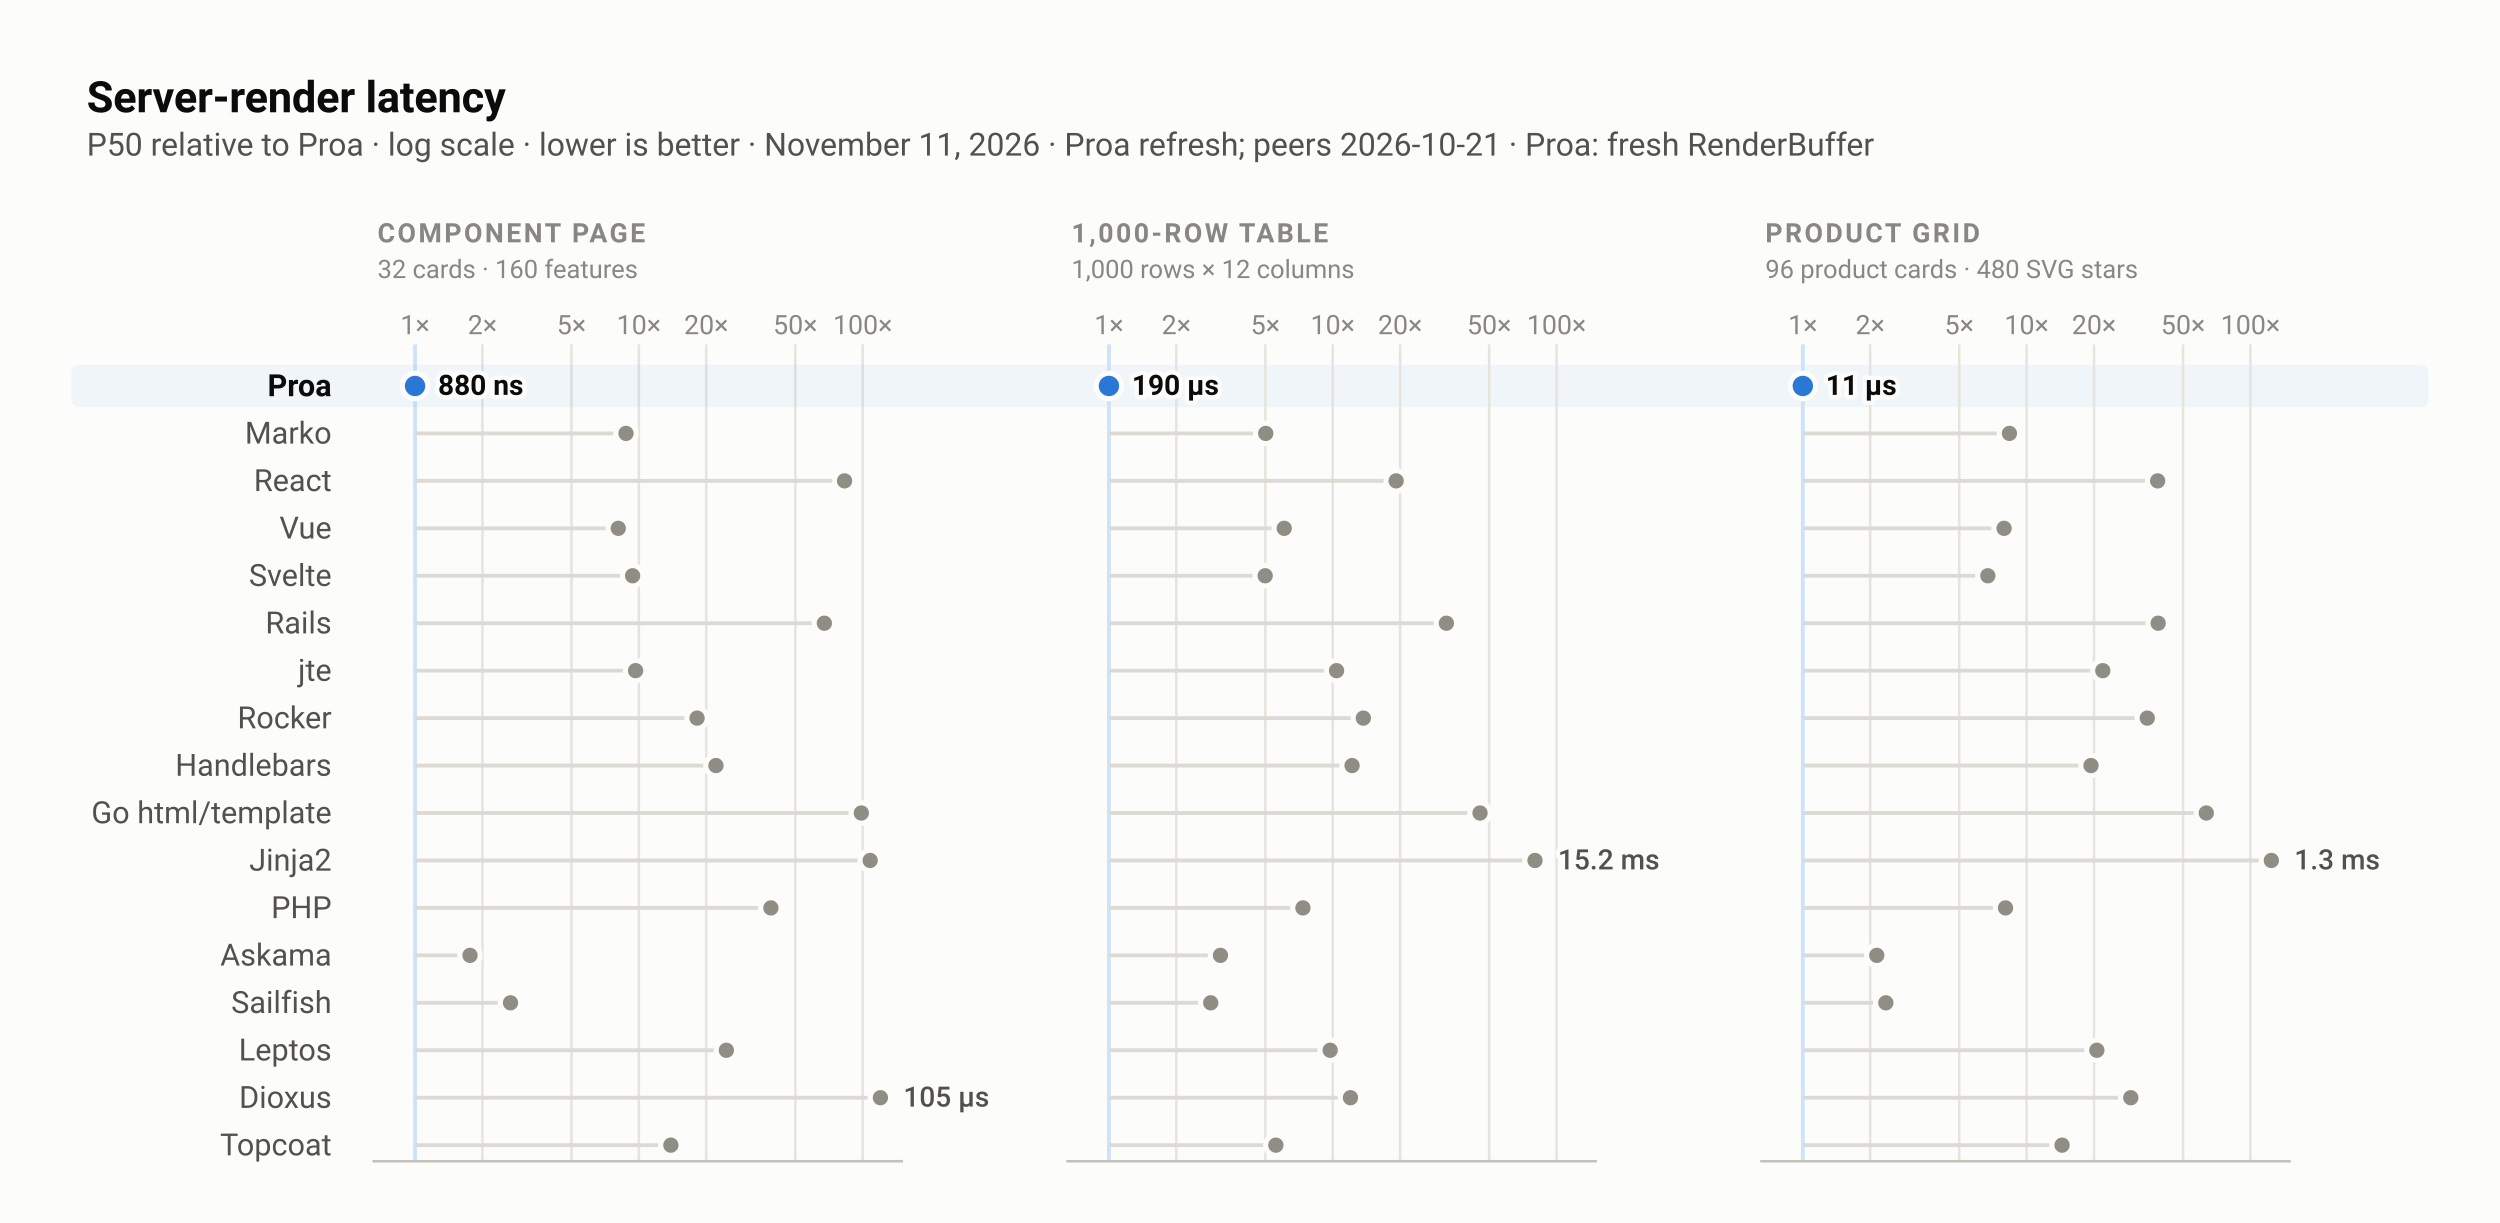
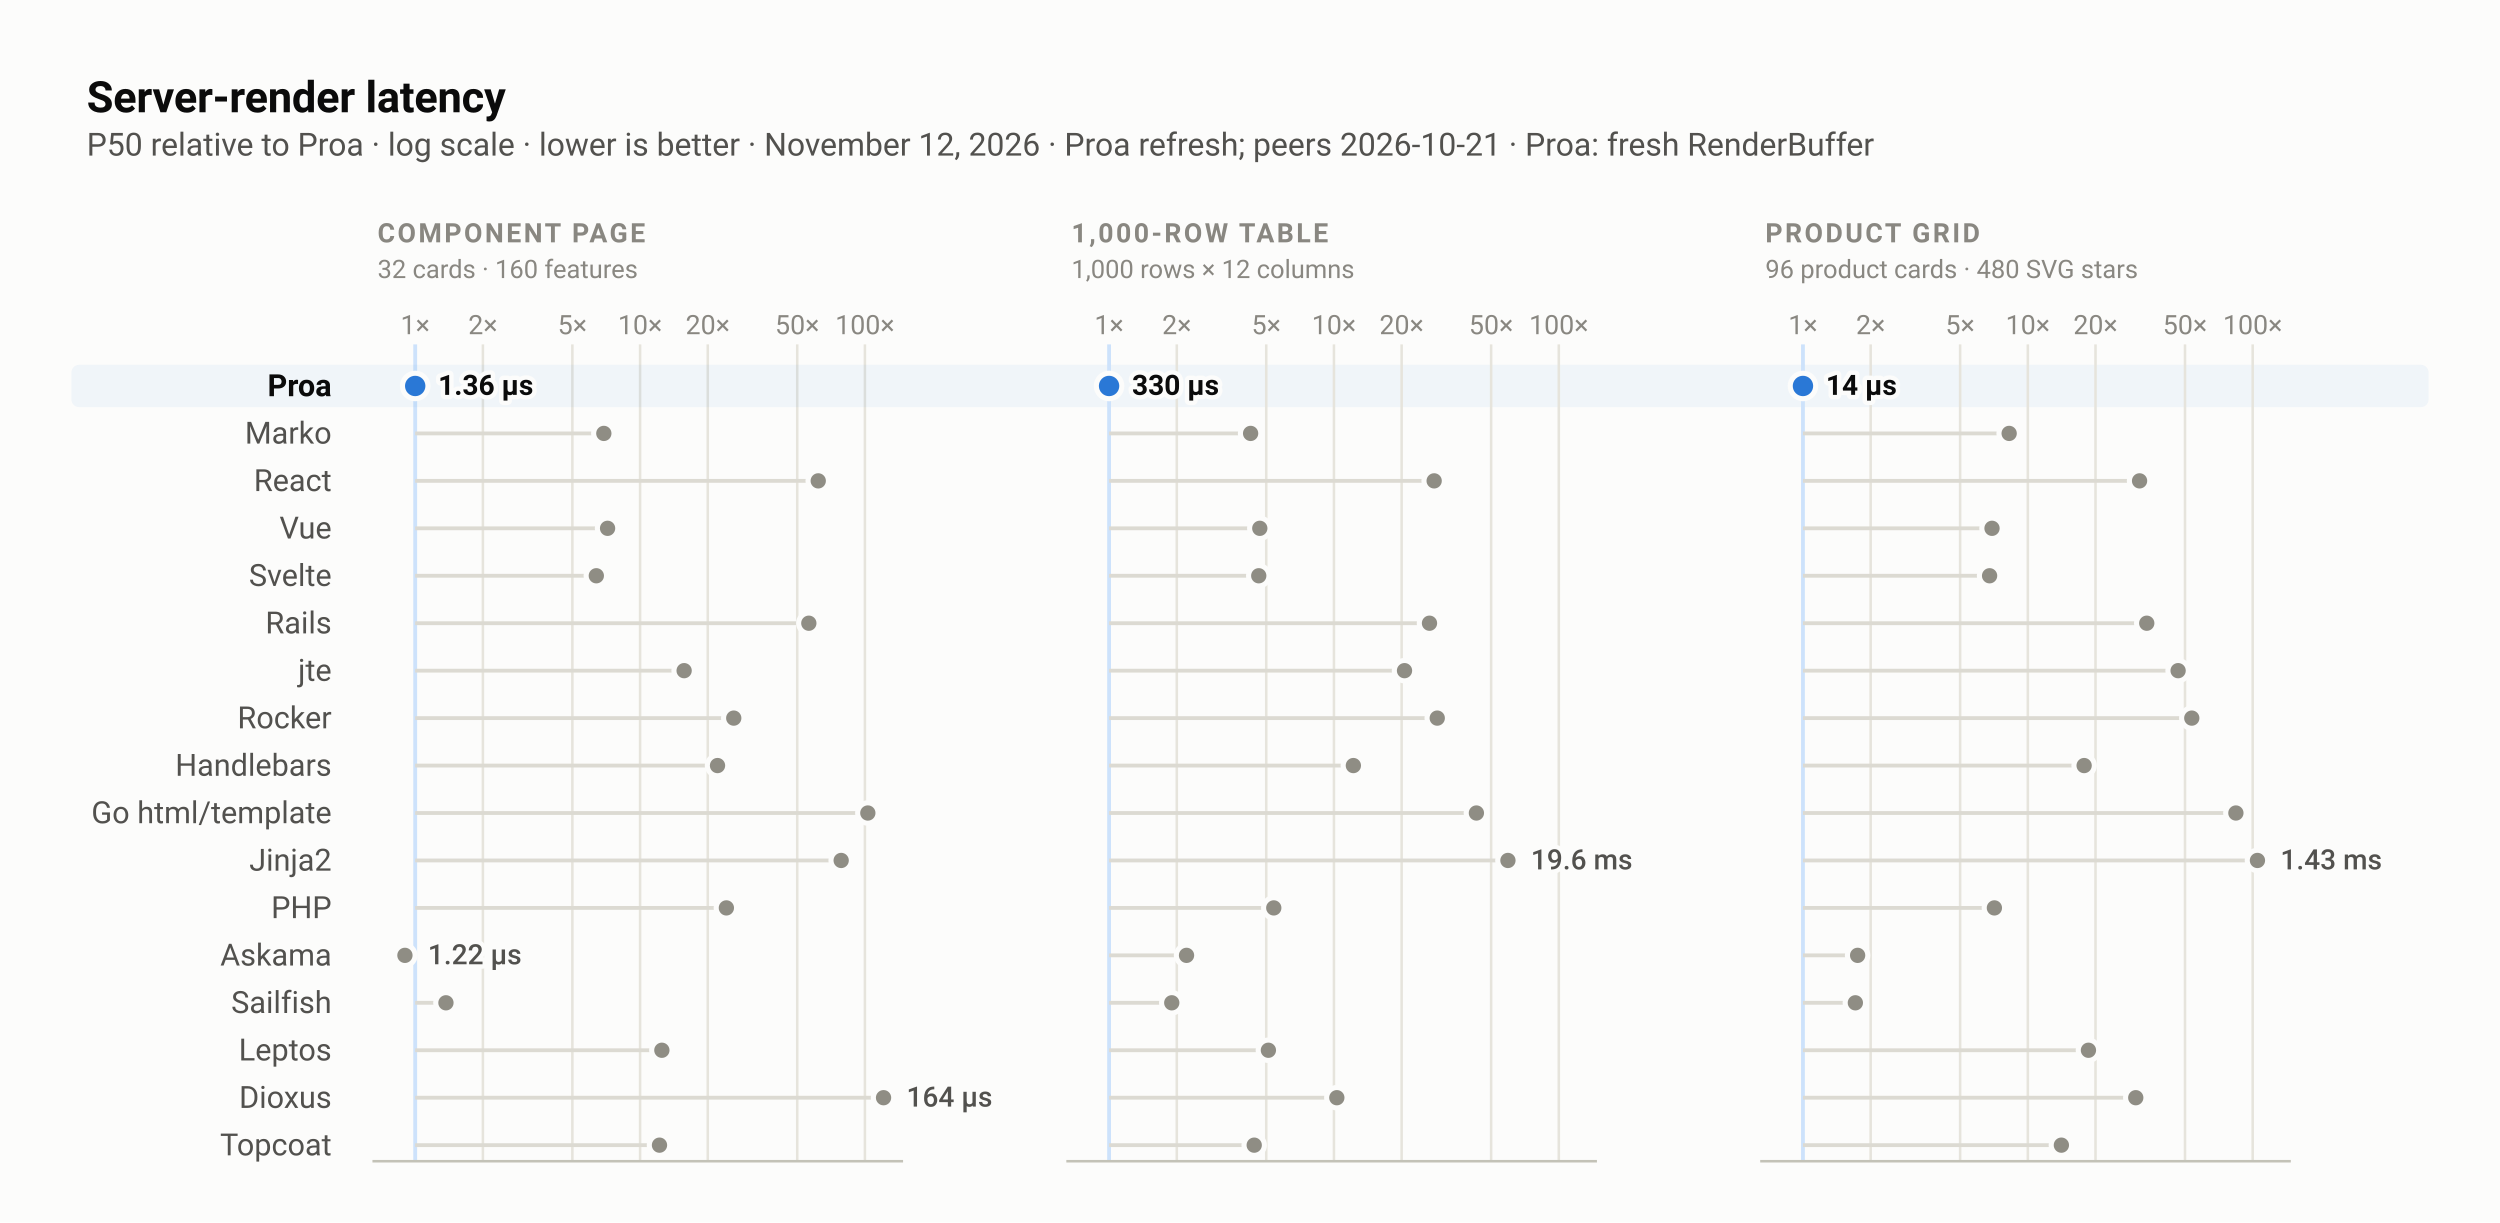
<svg xmlns="http://www.w3.org/2000/svg" width="980" height="479.2" viewBox="0 0 980 479.2" role="img" aria-labelledby="ttl dsc">
  <style>
  text { font-family: system-ui, -apple-system, "Segoe UI", Roboto, "Helvetica Neue", Arial, sans-serif; }
  .t   { font-size: 17px; font-weight: 600; fill: #0b0b0b; letter-spacing: -.005em; }
  .d   { font-size: 12.5px; font-weight: 400; fill: #52514e; }
  .eb  { font-size: 10.5px; font-weight: 600; fill: #898781; letter-spacing: .09em; }
  .cat { font-size: 12px; font-weight: 400; fill: #52514e; }
  .catb{ font-size: 12px; font-weight: 600; fill: #0b0b0b; }
  .lg  { font-size: 12px; font-weight: 400; fill: #52514e; }
  .tick{ font-size: 10.5px; font-weight: 400; fill: #898781; font-variant-numeric: tabular-nums; }
  .val { font-size: 11px; font-weight: 500; fill: #52514e; font-variant-numeric: tabular-nums;
         paint-order: stroke; stroke: #fcfcfb; stroke-width: 3.5px; stroke-linejoin: round; }
  .valb{ font-size: 11px; font-weight: 600; fill: #0b0b0b; font-variant-numeric: tabular-nums;
         paint-order: stroke; stroke: #fcfcfb; stroke-width: 3.5px; stroke-linejoin: round; }
  .valw{ font-size: 11px; font-weight: 600; fill: #fcfcfb; font-variant-numeric: tabular-nums; }
  .note{ font-size: 10px; font-weight: 400; fill: #898781; }
  .mono{ font-family: ui-monospace, SFMono-Regular, "SF Mono", Menlo, Consolas, monospace; }
  .end { text-anchor: end; }
  .mid { text-anchor: middle; }
</style>
  <rect width="980" height="479.2" fill="#fcfcfb" />
  <text x="34" y="44" class="t">Server-render latency</text>
-   <text x="34" y="61" class="d">P50 relative to Proa · log scale · lower is better · November 11, 2026 · Proa refresh; peers 2026-10-21 · Proa: fresh RenderBuffer</text>
+   <text x="34" y="61" class="d">P50 relative to Proa · log scale · lower is better · November 12, 2026 · Proa refresh; peers 2026-10-21 · Proa: fresh RenderBuffer</text>
  <text x="148" y="95" class="eb">COMPONENT PAGE</text>
  <text x="148" y="109" class="note">32 cards · 160 features</text>
-   <path d="M162.7 135L162.7 455.2" stroke="#cde2fb" stroke-width="1.5" />
-   <text x="162.7" y="131" class="tick mid">1×</text>
-   <path d="M189.11 135L189.11 455.2" stroke="#e6e4dc" stroke-width="1" />
-   <text x="189.11" y="131" class="tick mid">2×</text>
-   <path d="M224.02 135L224.02 455.2" stroke="#e6e4dc" stroke-width="1" />
-   <text x="224.02" y="131" class="tick mid">5×</text>
-   <path d="M250.43 135L250.43 455.2" stroke="#e6e4dc" stroke-width="1" />
-   <text x="250.43" y="131" class="tick mid">10×</text>
-   <path d="M276.85 135L276.85 455.2" stroke="#e6e4dc" stroke-width="1" />
-   <text x="276.85" y="131" class="tick mid">20×</text>
-   <path d="M311.76 135L311.76 455.2" stroke="#e6e4dc" stroke-width="1" />
-   <text x="311.76" y="131" class="tick mid">50×</text>
-   <path d="M338.17 135L338.17 455.2" stroke="#e6e4dc" stroke-width="1" />
-   <text x="338.17" y="131" class="tick mid">100×</text>
+   <path d="M162.76 135L162.76 455.2" stroke="#cde2fb" stroke-width="1.5" />
+   <text x="162.76" y="131" class="tick mid">1×</text>
+   <path d="M189.3 135L189.3 455.2" stroke="#e6e4dc" stroke-width="1" />
+   <text x="189.3" y="131" class="tick mid">2×</text>
+   <path d="M224.37 135L224.37 455.2" stroke="#e6e4dc" stroke-width="1" />
+   <text x="224.37" y="131" class="tick mid">5×</text>
+   <path d="M250.91 135L250.91 455.2" stroke="#e6e4dc" stroke-width="1" />
+   <text x="250.91" y="131" class="tick mid">10×</text>
+   <path d="M277.44 135L277.44 455.2" stroke="#e6e4dc" stroke-width="1" />
+   <text x="277.44" y="131" class="tick mid">20×</text>
+   <path d="M312.52 135L312.52 455.2" stroke="#e6e4dc" stroke-width="1" />
+   <text x="312.52" y="131" class="tick mid">50×</text>
+   <path d="M339.05 135L339.05 455.2" stroke="#e6e4dc" stroke-width="1" />
+   <text x="339.05" y="131" class="tick mid">100×</text>
  <path d="M146 455.2L354 455.2" stroke="#c3c2b7" stroke-width="1" />
  <rect x="28" y="143" width="924" height="16.6" rx="3" fill="#2a78d6" opacity=".055" />
  <text x="130" y="155.3" class="catb end">Proa</text>
-   <circle cx="162.7" cy="151.3" r="5" fill="#2a78d6" stroke="#fcfcfb" stroke-width="2" />
+   <circle cx="162.76" cy="151.3" r="5" fill="#2a78d6" stroke="#fcfcfb" stroke-width="2" />
  <text x="130" y="173.9" class="cat end">Marko</text>
-   <path d="M162.7 169.9L245.39 169.9" stroke="#dcdad2" stroke-width="1.5" />
-   <circle cx="245.39" cy="169.9" r="4" fill="#8f8d84" stroke="#fcfcfb" stroke-width="2" />
+   <path d="M162.76 169.9L236.7 169.9" stroke="#dcdad2" stroke-width="1.5" />
+   <circle cx="236.7" cy="169.9" r="4" fill="#8f8d84" stroke="#fcfcfb" stroke-width="2" />
  <text x="130" y="192.5" class="cat end">React</text>
-   <path d="M162.7 188.5L331.07 188.5" stroke="#dcdad2" stroke-width="1.5" />
-   <circle cx="331.07" cy="188.5" r="4" fill="#8f8d84" stroke="#fcfcfb" stroke-width="2" />
+   <path d="M162.76 188.5L320.75 188.5" stroke="#dcdad2" stroke-width="1.5" />
+   <circle cx="320.75" cy="188.5" r="4" fill="#8f8d84" stroke="#fcfcfb" stroke-width="2" />
  <text x="130" y="211.1" class="cat end">Vue</text>
-   <path d="M162.7 207.1L242.36 207.1" stroke="#dcdad2" stroke-width="1.5" />
-   <circle cx="242.36" cy="207.1" r="4" fill="#8f8d84" stroke="#fcfcfb" stroke-width="2" />
+   <path d="M162.76 207.1L238.17 207.1" stroke="#dcdad2" stroke-width="1.5" />
+   <circle cx="238.17" cy="207.1" r="4" fill="#8f8d84" stroke="#fcfcfb" stroke-width="2" />
  <text x="130" y="229.7" class="cat end">Svelte</text>
-   <path d="M162.7 225.7L247.99 225.7" stroke="#dcdad2" stroke-width="1.5" />
-   <circle cx="247.99" cy="225.7" r="4" fill="#8f8d84" stroke="#fcfcfb" stroke-width="2" />
+   <path d="M162.76 225.7L233.76 225.7" stroke="#dcdad2" stroke-width="1.5" />
+   <circle cx="233.76" cy="225.7" r="4" fill="#8f8d84" stroke="#fcfcfb" stroke-width="2" />
  <text x="130" y="248.3" class="cat end">Rails</text>
-   <path d="M162.7 244.3L323.14 244.3" stroke="#dcdad2" stroke-width="1.5" />
-   <circle cx="323.14" cy="244.3" r="4" fill="#8f8d84" stroke="#fcfcfb" stroke-width="2" />
+   <path d="M162.76 244.3L317.06 244.3" stroke="#dcdad2" stroke-width="1.5" />
+   <circle cx="317.06" cy="244.3" r="4" fill="#8f8d84" stroke="#fcfcfb" stroke-width="2" />
  <text x="130" y="266.9" class="cat end">jte</text>
-   <path d="M162.7 262.9L249.15 262.9" stroke="#dcdad2" stroke-width="1.5" />
-   <circle cx="249.15" cy="262.9" r="4" fill="#8f8d84" stroke="#fcfcfb" stroke-width="2" />
+   <path d="M162.76 262.9L268.18 262.9" stroke="#dcdad2" stroke-width="1.5" />
+   <circle cx="268.18" cy="262.9" r="4" fill="#8f8d84" stroke="#fcfcfb" stroke-width="2" />
  <text x="130" y="285.5" class="cat end">Rocker</text>
-   <path d="M162.7 281.5L273.25 281.5" stroke="#dcdad2" stroke-width="1.5" />
-   <circle cx="273.25" cy="281.5" r="4" fill="#8f8d84" stroke="#fcfcfb" stroke-width="2" />
+   <path d="M162.76 281.5L287.63 281.5" stroke="#dcdad2" stroke-width="1.5" />
+   <circle cx="287.63" cy="281.5" r="4" fill="#8f8d84" stroke="#fcfcfb" stroke-width="2" />
  <text x="130" y="304.1" class="cat end">Handlebars</text>
-   <path d="M162.7 300.1L280.65 300.1" stroke="#dcdad2" stroke-width="1.5" />
-   <circle cx="280.65" cy="300.1" r="4" fill="#8f8d84" stroke="#fcfcfb" stroke-width="2" />
+   <path d="M162.76 300.1L281.27 300.1" stroke="#dcdad2" stroke-width="1.5" />
+   <circle cx="281.27" cy="300.1" r="4" fill="#8f8d84" stroke="#fcfcfb" stroke-width="2" />
  <text x="130" y="322.7" class="cat end">Go html/template</text>
-   <path d="M162.7 318.7L337.63 318.7" stroke="#dcdad2" stroke-width="1.5" />
-   <circle cx="337.63" cy="318.7" r="4" fill="#8f8d84" stroke="#fcfcfb" stroke-width="2" />
+   <path d="M162.76 318.7L340.19 318.7" stroke="#dcdad2" stroke-width="1.5" />
+   <circle cx="340.19" cy="318.7" r="4" fill="#8f8d84" stroke="#fcfcfb" stroke-width="2" />
  <text x="130" y="341.3" class="cat end">Jinja2</text>
-   <path d="M162.7 337.3L341.1 337.3" stroke="#dcdad2" stroke-width="1.5" />
-   <circle cx="341.1" cy="337.3" r="4" fill="#8f8d84" stroke="#fcfcfb" stroke-width="2" />
+   <path d="M162.76 337.3L329.74 337.3" stroke="#dcdad2" stroke-width="1.5" />
+   <circle cx="329.74" cy="337.3" r="4" fill="#8f8d84" stroke="#fcfcfb" stroke-width="2" />
  <text x="130" y="359.9" class="cat end">PHP</text>
-   <path d="M162.7 355.9L302.19 355.9" stroke="#dcdad2" stroke-width="1.5" />
-   <circle cx="302.19" cy="355.9" r="4" fill="#8f8d84" stroke="#fcfcfb" stroke-width="2" />
+   <path d="M162.76 355.9L284.74 355.9" stroke="#dcdad2" stroke-width="1.5" />
+   <circle cx="284.74" cy="355.9" r="4" fill="#8f8d84" stroke="#fcfcfb" stroke-width="2" />
  <text x="130" y="378.5" class="cat end">Askama</text>
-   <path d="M162.7 374.5L184.24 374.5" stroke="#dcdad2" stroke-width="1.5" />
-   <circle cx="184.24" cy="374.5" r="4" fill="#8f8d84" stroke="#fcfcfb" stroke-width="2" />
+   <path d="M162.76 374.5L158.73 374.5" stroke="#dcdad2" stroke-width="1.5" />
+   <circle cx="158.73" cy="374.5" r="4" fill="#8f8d84" stroke="#fcfcfb" stroke-width="2" />
  <text x="130" y="397.1" class="cat end">Sailfish</text>
-   <path d="M162.7 393.1L200.12 393.1" stroke="#dcdad2" stroke-width="1.5" />
-   <circle cx="200.12" cy="393.1" r="4" fill="#8f8d84" stroke="#fcfcfb" stroke-width="2" />
+   <path d="M162.76 393.1L174.81 393.1" stroke="#dcdad2" stroke-width="1.5" />
+   <circle cx="174.81" cy="393.1" r="4" fill="#8f8d84" stroke="#fcfcfb" stroke-width="2" />
  <text x="130" y="415.7" class="cat end">Leptos</text>
-   <path d="M162.7 411.7L284.73 411.7" stroke="#dcdad2" stroke-width="1.5" />
-   <circle cx="284.73" cy="411.7" r="4" fill="#8f8d84" stroke="#fcfcfb" stroke-width="2" />
+   <path d="M162.76 411.7L259.45 411.7" stroke="#dcdad2" stroke-width="1.5" />
+   <circle cx="259.45" cy="411.7" r="4" fill="#8f8d84" stroke="#fcfcfb" stroke-width="2" />
  <text x="130" y="434.3" class="cat end">Dioxus</text>
-   <path d="M162.7 430.3L345.12 430.3" stroke="#dcdad2" stroke-width="1.5" />
-   <circle cx="345.12" cy="430.3" r="4" fill="#8f8d84" stroke="#fcfcfb" stroke-width="2" />
+   <path d="M162.76 430.3L346.35 430.3" stroke="#dcdad2" stroke-width="1.5" />
+   <circle cx="346.35" cy="430.3" r="4" fill="#8f8d84" stroke="#fcfcfb" stroke-width="2" />
  <text x="130" y="452.9" class="cat end">Topcoat</text>
-   <path d="M162.7 448.9L262.98 448.9" stroke="#dcdad2" stroke-width="1.5" />
-   <circle cx="262.98" cy="448.9" r="4" fill="#8f8d84" stroke="#fcfcfb" stroke-width="2" />
-   <text x="171.7" y="154.8" class="valb">880 ns</text>
-   <text x="354.12" y="433.8" class="val">105 µs</text>
+   <path d="M162.76 448.9L258.52 448.9" stroke="#dcdad2" stroke-width="1.5" />
+   <circle cx="258.52" cy="448.9" r="4" fill="#8f8d84" stroke="#fcfcfb" stroke-width="2" />
+   <text x="171.76" y="154.8" class="valb">1.36 µs</text>
+   <text x="167.73" y="378" class="val">1.22 µs</text>
+   <text x="355.35" y="433.8" class="val">164 µs</text>
  <text x="420" y="95" class="eb">1,000-ROW TABLE</text>
  <text x="420" y="109" class="note">1,000 rows × 12 columns</text>
-   <path d="M434.7 135L434.7 455.2" stroke="#cde2fb" stroke-width="1.5" />
-   <text x="434.7" y="131" class="tick mid">1×</text>
-   <path d="M461.11 135L461.11 455.2" stroke="#e6e4dc" stroke-width="1" />
-   <text x="461.11" y="131" class="tick mid">2×</text>
-   <path d="M496.02 135L496.02 455.2" stroke="#e6e4dc" stroke-width="1" />
-   <text x="496.02" y="131" class="tick mid">5×</text>
-   <path d="M522.43 135L522.43 455.2" stroke="#e6e4dc" stroke-width="1" />
-   <text x="522.43" y="131" class="tick mid">10×</text>
-   <path d="M548.85 135L548.85 455.2" stroke="#e6e4dc" stroke-width="1" />
-   <text x="548.85" y="131" class="tick mid">20×</text>
-   <path d="M583.76 135L583.76 455.2" stroke="#e6e4dc" stroke-width="1" />
-   <text x="583.76" y="131" class="tick mid">50×</text>
-   <path d="M610.17 135L610.17 455.2" stroke="#e6e4dc" stroke-width="1" />
-   <text x="610.17" y="131" class="tick mid">100×</text>
+   <path d="M434.76 135L434.76 455.2" stroke="#cde2fb" stroke-width="1.5" />
+   <text x="434.76" y="131" class="tick mid">1×</text>
+   <path d="M461.3 135L461.3 455.2" stroke="#e6e4dc" stroke-width="1" />
+   <text x="461.3" y="131" class="tick mid">2×</text>
+   <path d="M496.37 135L496.37 455.2" stroke="#e6e4dc" stroke-width="1" />
+   <text x="496.37" y="131" class="tick mid">5×</text>
+   <path d="M522.91 135L522.91 455.2" stroke="#e6e4dc" stroke-width="1" />
+   <text x="522.91" y="131" class="tick mid">10×</text>
+   <path d="M549.44 135L549.44 455.2" stroke="#e6e4dc" stroke-width="1" />
+   <text x="549.44" y="131" class="tick mid">20×</text>
+   <path d="M584.52 135L584.52 455.2" stroke="#e6e4dc" stroke-width="1" />
+   <text x="584.52" y="131" class="tick mid">50×</text>
+   <path d="M611.05 135L611.05 455.2" stroke="#e6e4dc" stroke-width="1" />
+   <text x="611.05" y="131" class="tick mid">100×</text>
  <path d="M418 455.2L626 455.2" stroke="#c3c2b7" stroke-width="1" />
-   <circle cx="434.7" cy="151.3" r="5" fill="#2a78d6" stroke="#fcfcfb" stroke-width="2" />
-   <path d="M434.7 169.9L496.17 169.9" stroke="#dcdad2" stroke-width="1.5" />
-   <circle cx="496.17" cy="169.9" r="4" fill="#8f8d84" stroke="#fcfcfb" stroke-width="2" />
-   <path d="M434.7 188.5L547.29 188.5" stroke="#dcdad2" stroke-width="1.5" />
-   <circle cx="547.29" cy="188.5" r="4" fill="#8f8d84" stroke="#fcfcfb" stroke-width="2" />
-   <path d="M434.7 207.1L503.41 207.1" stroke="#dcdad2" stroke-width="1.5" />
-   <circle cx="503.41" cy="207.1" r="4" fill="#8f8d84" stroke="#fcfcfb" stroke-width="2" />
-   <path d="M434.7 225.7L495.95 225.7" stroke="#dcdad2" stroke-width="1.5" />
-   <circle cx="495.95" cy="225.7" r="4" fill="#8f8d84" stroke="#fcfcfb" stroke-width="2" />
-   <path d="M434.7 244.3L566.99 244.3" stroke="#dcdad2" stroke-width="1.5" />
-   <circle cx="566.99" cy="244.3" r="4" fill="#8f8d84" stroke="#fcfcfb" stroke-width="2" />
-   <path d="M434.7 262.9L523.93 262.9" stroke="#dcdad2" stroke-width="1.5" />
-   <circle cx="523.93" cy="262.9" r="4" fill="#8f8d84" stroke="#fcfcfb" stroke-width="2" />
-   <path d="M434.7 281.5L534.43 281.5" stroke="#dcdad2" stroke-width="1.5" />
-   <circle cx="534.43" cy="281.5" r="4" fill="#8f8d84" stroke="#fcfcfb" stroke-width="2" />
-   <path d="M434.7 300.1L530.01 300.1" stroke="#dcdad2" stroke-width="1.5" />
-   <circle cx="530.01" cy="300.1" r="4" fill="#8f8d84" stroke="#fcfcfb" stroke-width="2" />
-   <path d="M434.7 318.7L580.17 318.7" stroke="#dcdad2" stroke-width="1.5" />
-   <circle cx="580.17" cy="318.7" r="4" fill="#8f8d84" stroke="#fcfcfb" stroke-width="2" />
-   <path d="M434.7 337.3L601.72 337.3" stroke="#dcdad2" stroke-width="1.5" />
-   <circle cx="601.72" cy="337.3" r="4" fill="#8f8d84" stroke="#fcfcfb" stroke-width="2" />
-   <path d="M434.7 355.9L510.75 355.9" stroke="#dcdad2" stroke-width="1.5" />
-   <circle cx="510.75" cy="355.9" r="4" fill="#8f8d84" stroke="#fcfcfb" stroke-width="2" />
-   <path d="M434.7 374.5L478.42 374.5" stroke="#dcdad2" stroke-width="1.5" />
-   <circle cx="478.42" cy="374.5" r="4" fill="#8f8d84" stroke="#fcfcfb" stroke-width="2" />
-   <path d="M434.7 393.1L474.6 393.1" stroke="#dcdad2" stroke-width="1.5" />
-   <circle cx="474.6" cy="393.1" r="4" fill="#8f8d84" stroke="#fcfcfb" stroke-width="2" />
-   <path d="M434.7 411.7L521.43 411.7" stroke="#dcdad2" stroke-width="1.5" />
-   <circle cx="521.43" cy="411.7" r="4" fill="#8f8d84" stroke="#fcfcfb" stroke-width="2" />
-   <path d="M434.7 430.3L529.38 430.3" stroke="#dcdad2" stroke-width="1.5" />
-   <circle cx="529.38" cy="430.3" r="4" fill="#8f8d84" stroke="#fcfcfb" stroke-width="2" />
-   <path d="M434.7 448.9L500.14 448.9" stroke="#dcdad2" stroke-width="1.5" />
-   <circle cx="500.14" cy="448.9" r="4" fill="#8f8d84" stroke="#fcfcfb" stroke-width="2" />
-   <text x="443.7" y="154.8" class="valb">190 µs</text>
-   <text x="610.72" y="340.8" class="val">15.2 ms</text>
+   <circle cx="434.76" cy="151.3" r="5" fill="#2a78d6" stroke="#fcfcfb" stroke-width="2" />
+   <path d="M434.76 169.9L490.24 169.9" stroke="#dcdad2" stroke-width="1.5" />
+   <circle cx="490.24" cy="169.9" r="4" fill="#8f8d84" stroke="#fcfcfb" stroke-width="2" />
+   <path d="M434.76 188.5L562.19 188.5" stroke="#dcdad2" stroke-width="1.5" />
+   <circle cx="562.19" cy="188.5" r="4" fill="#8f8d84" stroke="#fcfcfb" stroke-width="2" />
+   <path d="M434.76 207.1L493.84 207.1" stroke="#dcdad2" stroke-width="1.5" />
+   <circle cx="493.84" cy="207.1" r="4" fill="#8f8d84" stroke="#fcfcfb" stroke-width="2" />
+   <path d="M434.76 225.7L493.43 225.7" stroke="#dcdad2" stroke-width="1.5" />
+   <circle cx="493.43" cy="225.7" r="4" fill="#8f8d84" stroke="#fcfcfb" stroke-width="2" />
+   <path d="M434.76 244.3L560.36 244.3" stroke="#dcdad2" stroke-width="1.5" />
+   <circle cx="560.36" cy="244.3" r="4" fill="#8f8d84" stroke="#fcfcfb" stroke-width="2" />
+   <path d="M434.76 262.9L550.57 262.9" stroke="#dcdad2" stroke-width="1.5" />
+   <circle cx="550.57" cy="262.9" r="4" fill="#8f8d84" stroke="#fcfcfb" stroke-width="2" />
+   <path d="M434.76 281.5L563.4 281.5" stroke="#dcdad2" stroke-width="1.5" />
+   <circle cx="563.4" cy="281.5" r="4" fill="#8f8d84" stroke="#fcfcfb" stroke-width="2" />
+   <path d="M434.76 300.1L530.52 300.1" stroke="#dcdad2" stroke-width="1.5" />
+   <circle cx="530.52" cy="300.1" r="4" fill="#8f8d84" stroke="#fcfcfb" stroke-width="2" />
+   <path d="M434.76 318.7L578.75 318.7" stroke="#dcdad2" stroke-width="1.5" />
+   <circle cx="578.75" cy="318.7" r="4" fill="#8f8d84" stroke="#fcfcfb" stroke-width="2" />
+   <path d="M434.76 337.3L591.11 337.3" stroke="#dcdad2" stroke-width="1.5" />
+   <circle cx="591.11" cy="337.3" r="4" fill="#8f8d84" stroke="#fcfcfb" stroke-width="2" />
+   <path d="M434.76 355.9L499.32 355.9" stroke="#dcdad2" stroke-width="1.5" />
+   <circle cx="499.32" cy="355.9" r="4" fill="#8f8d84" stroke="#fcfcfb" stroke-width="2" />
+   <path d="M434.76 374.5L465.12 374.5" stroke="#dcdad2" stroke-width="1.5" />
+   <circle cx="465.12" cy="374.5" r="4" fill="#8f8d84" stroke="#fcfcfb" stroke-width="2" />
+   <path d="M434.76 393.1L459.33 393.1" stroke="#dcdad2" stroke-width="1.5" />
+   <circle cx="459.33" cy="393.1" r="4" fill="#8f8d84" stroke="#fcfcfb" stroke-width="2" />
+   <path d="M434.76 411.7L497.21 411.7" stroke="#dcdad2" stroke-width="1.5" />
+   <circle cx="497.21" cy="411.7" r="4" fill="#8f8d84" stroke="#fcfcfb" stroke-width="2" />
+   <path d="M434.76 430.3L524.04 430.3" stroke="#dcdad2" stroke-width="1.5" />
+   <circle cx="524.04" cy="430.3" r="4" fill="#8f8d84" stroke="#fcfcfb" stroke-width="2" />
+   <path d="M434.76 448.9L491.65 448.9" stroke="#dcdad2" stroke-width="1.5" />
+   <circle cx="491.65" cy="448.9" r="4" fill="#8f8d84" stroke="#fcfcfb" stroke-width="2" />
+   <text x="443.76" y="154.8" class="valb">330 µs</text>
+   <text x="600.11" y="340.8" class="val">19.6 ms</text>
  <text x="692" y="95" class="eb">PRODUCT GRID</text>
  <text x="692" y="109" class="note">96 product cards · 480 SVG stars</text>
-   <path d="M706.7 135L706.7 455.2" stroke="#cde2fb" stroke-width="1.5" />
-   <text x="706.7" y="131" class="tick mid">1×</text>
-   <path d="M733.11 135L733.11 455.2" stroke="#e6e4dc" stroke-width="1" />
-   <text x="733.11" y="131" class="tick mid">2×</text>
-   <path d="M768.02 135L768.02 455.2" stroke="#e6e4dc" stroke-width="1" />
-   <text x="768.02" y="131" class="tick mid">5×</text>
-   <path d="M794.43 135L794.43 455.2" stroke="#e6e4dc" stroke-width="1" />
-   <text x="794.43" y="131" class="tick mid">10×</text>
-   <path d="M820.85 135L820.85 455.2" stroke="#e6e4dc" stroke-width="1" />
-   <text x="820.85" y="131" class="tick mid">20×</text>
-   <path d="M855.76 135L855.76 455.2" stroke="#e6e4dc" stroke-width="1" />
-   <text x="855.76" y="131" class="tick mid">50×</text>
-   <path d="M882.17 135L882.17 455.2" stroke="#e6e4dc" stroke-width="1" />
-   <text x="882.17" y="131" class="tick mid">100×</text>
+   <path d="M706.76 135L706.76 455.2" stroke="#cde2fb" stroke-width="1.5" />
+   <text x="706.76" y="131" class="tick mid">1×</text>
+   <path d="M733.3 135L733.3 455.2" stroke="#e6e4dc" stroke-width="1" />
+   <text x="733.3" y="131" class="tick mid">2×</text>
+   <path d="M768.37 135L768.37 455.2" stroke="#e6e4dc" stroke-width="1" />
+   <text x="768.37" y="131" class="tick mid">5×</text>
+   <path d="M794.91 135L794.91 455.2" stroke="#e6e4dc" stroke-width="1" />
+   <text x="794.91" y="131" class="tick mid">10×</text>
+   <path d="M821.44 135L821.44 455.2" stroke="#e6e4dc" stroke-width="1" />
+   <text x="821.44" y="131" class="tick mid">20×</text>
+   <path d="M856.52 135L856.52 455.2" stroke="#e6e4dc" stroke-width="1" />
+   <text x="856.52" y="131" class="tick mid">50×</text>
+   <path d="M883.05 135L883.05 455.2" stroke="#e6e4dc" stroke-width="1" />
+   <text x="883.05" y="131" class="tick mid">100×</text>
  <path d="M690 455.2L898 455.2" stroke="#c3c2b7" stroke-width="1" />
-   <circle cx="706.7" cy="151.3" r="5" fill="#2a78d6" stroke="#fcfcfb" stroke-width="2" />
-   <path d="M706.7 169.9L787.7 169.9" stroke="#dcdad2" stroke-width="1.5" />
-   <circle cx="787.7" cy="169.9" r="4" fill="#8f8d84" stroke="#fcfcfb" stroke-width="2" />
-   <path d="M706.7 188.5L845.8 188.5" stroke="#dcdad2" stroke-width="1.5" />
-   <circle cx="845.8" cy="188.5" r="4" fill="#8f8d84" stroke="#fcfcfb" stroke-width="2" />
-   <path d="M706.7 207.1L785.6 207.1" stroke="#dcdad2" stroke-width="1.5" />
-   <circle cx="785.6" cy="207.1" r="4" fill="#8f8d84" stroke="#fcfcfb" stroke-width="2" />
-   <path d="M706.7 225.7L779.23 225.7" stroke="#dcdad2" stroke-width="1.5" />
-   <circle cx="779.23" cy="225.7" r="4" fill="#8f8d84" stroke="#fcfcfb" stroke-width="2" />
-   <path d="M706.7 244.3L846 244.3" stroke="#dcdad2" stroke-width="1.5" />
-   <circle cx="846" cy="244.3" r="4" fill="#8f8d84" stroke="#fcfcfb" stroke-width="2" />
-   <path d="M706.7 262.9L824.3 262.9" stroke="#dcdad2" stroke-width="1.5" />
-   <circle cx="824.3" cy="262.9" r="4" fill="#8f8d84" stroke="#fcfcfb" stroke-width="2" />
-   <path d="M706.7 281.5L841.73 281.5" stroke="#dcdad2" stroke-width="1.5" />
-   <circle cx="841.73" cy="281.5" r="4" fill="#8f8d84" stroke="#fcfcfb" stroke-width="2" />
-   <path d="M706.7 300.1L819.68 300.1" stroke="#dcdad2" stroke-width="1.5" />
-   <circle cx="819.68" cy="300.1" r="4" fill="#8f8d84" stroke="#fcfcfb" stroke-width="2" />
-   <path d="M706.7 318.7L864.87 318.7" stroke="#dcdad2" stroke-width="1.5" />
-   <circle cx="864.87" cy="318.7" r="4" fill="#8f8d84" stroke="#fcfcfb" stroke-width="2" />
-   <path d="M706.7 337.3L890.37 337.3" stroke="#dcdad2" stroke-width="1.5" />
-   <circle cx="890.37" cy="337.3" r="4" fill="#8f8d84" stroke="#fcfcfb" stroke-width="2" />
-   <path d="M706.7 355.9L786.17 355.9" stroke="#dcdad2" stroke-width="1.5" />
-   <circle cx="786.17" cy="355.9" r="4" fill="#8f8d84" stroke="#fcfcfb" stroke-width="2" />
-   <path d="M706.7 374.5L735.69 374.5" stroke="#dcdad2" stroke-width="1.5" />
-   <circle cx="735.69" cy="374.5" r="4" fill="#8f8d84" stroke="#fcfcfb" stroke-width="2" />
-   <path d="M706.7 393.1L739.25 393.1" stroke="#dcdad2" stroke-width="1.5" />
-   <circle cx="739.25" cy="393.1" r="4" fill="#8f8d84" stroke="#fcfcfb" stroke-width="2" />
-   <path d="M706.7 411.7L821.97 411.7" stroke="#dcdad2" stroke-width="1.5" />
-   <circle cx="821.97" cy="411.7" r="4" fill="#8f8d84" stroke="#fcfcfb" stroke-width="2" />
-   <path d="M706.7 430.3L835.27 430.3" stroke="#dcdad2" stroke-width="1.5" />
-   <circle cx="835.27" cy="430.3" r="4" fill="#8f8d84" stroke="#fcfcfb" stroke-width="2" />
-   <path d="M706.7 448.9L808.33 448.9" stroke="#dcdad2" stroke-width="1.5" />
-   <circle cx="808.33" cy="448.9" r="4" fill="#8f8d84" stroke="#fcfcfb" stroke-width="2" />
-   <text x="715.7" y="154.8" class="valb">11 µs</text>
-   <text x="899.37" y="340.8" class="val">1.3 ms</text>
+   <circle cx="706.76" cy="151.3" r="5" fill="#2a78d6" stroke="#fcfcfb" stroke-width="2" />
+   <path d="M706.76 169.9L787.59 169.9" stroke="#dcdad2" stroke-width="1.5" />
+   <circle cx="787.59" cy="169.9" r="4" fill="#8f8d84" stroke="#fcfcfb" stroke-width="2" />
+   <path d="M706.76 188.5L838.71 188.5" stroke="#dcdad2" stroke-width="1.5" />
+   <circle cx="838.71" cy="188.5" r="4" fill="#8f8d84" stroke="#fcfcfb" stroke-width="2" />
+   <path d="M706.76 207.1L780.87 207.1" stroke="#dcdad2" stroke-width="1.5" />
+   <circle cx="780.87" cy="207.1" r="4" fill="#8f8d84" stroke="#fcfcfb" stroke-width="2" />
+   <path d="M706.76 225.7L779.92 225.7" stroke="#dcdad2" stroke-width="1.5" />
+   <circle cx="779.92" cy="225.7" r="4" fill="#8f8d84" stroke="#fcfcfb" stroke-width="2" />
+   <path d="M706.76 244.3L841.53 244.3" stroke="#dcdad2" stroke-width="1.5" />
+   <circle cx="841.53" cy="244.3" r="4" fill="#8f8d84" stroke="#fcfcfb" stroke-width="2" />
+   <path d="M706.76 262.9L853.82 262.9" stroke="#dcdad2" stroke-width="1.5" />
+   <circle cx="853.82" cy="262.9" r="4" fill="#8f8d84" stroke="#fcfcfb" stroke-width="2" />
+   <path d="M706.76 281.5L859.18 281.5" stroke="#dcdad2" stroke-width="1.5" />
+   <circle cx="859.18" cy="281.5" r="4" fill="#8f8d84" stroke="#fcfcfb" stroke-width="2" />
+   <path d="M706.76 300.1L816.98 300.1" stroke="#dcdad2" stroke-width="1.5" />
+   <circle cx="816.98" cy="300.1" r="4" fill="#8f8d84" stroke="#fcfcfb" stroke-width="2" />
+   <path d="M706.76 318.7L876.47 318.7" stroke="#dcdad2" stroke-width="1.5" />
+   <circle cx="876.47" cy="318.7" r="4" fill="#8f8d84" stroke="#fcfcfb" stroke-width="2" />
+   <path d="M706.76 337.3L884.92 337.3" stroke="#dcdad2" stroke-width="1.5" />
+   <circle cx="884.92" cy="337.3" r="4" fill="#8f8d84" stroke="#fcfcfb" stroke-width="2" />
+   <path d="M706.76 355.9L781.8 355.9" stroke="#dcdad2" stroke-width="1.5" />
+   <circle cx="781.8" cy="355.9" r="4" fill="#8f8d84" stroke="#fcfcfb" stroke-width="2" />
+   <path d="M706.76 374.5L728.19 374.5" stroke="#dcdad2" stroke-width="1.5" />
+   <circle cx="728.19" cy="374.5" r="4" fill="#8f8d84" stroke="#fcfcfb" stroke-width="2" />
+   <path d="M706.76 393.1L727.3 393.1" stroke="#dcdad2" stroke-width="1.5" />
+   <circle cx="727.3" cy="393.1" r="4" fill="#8f8d84" stroke="#fcfcfb" stroke-width="2" />
+   <path d="M706.76 411.7L818.67 411.7" stroke="#dcdad2" stroke-width="1.5" />
+   <circle cx="818.67" cy="411.7" r="4" fill="#8f8d84" stroke="#fcfcfb" stroke-width="2" />
+   <path d="M706.76 430.3L837.22 430.3" stroke="#dcdad2" stroke-width="1.5" />
+   <circle cx="837.22" cy="430.3" r="4" fill="#8f8d84" stroke="#fcfcfb" stroke-width="2" />
+   <path d="M706.76 448.9L808.06 448.9" stroke="#dcdad2" stroke-width="1.5" />
+   <circle cx="808.06" cy="448.9" r="4" fill="#8f8d84" stroke="#fcfcfb" stroke-width="2" />
+   <text x="715.76" y="154.8" class="valb">14 µs</text>
+   <text x="893.92" y="340.8" class="val">1.43 ms</text>
</svg>
